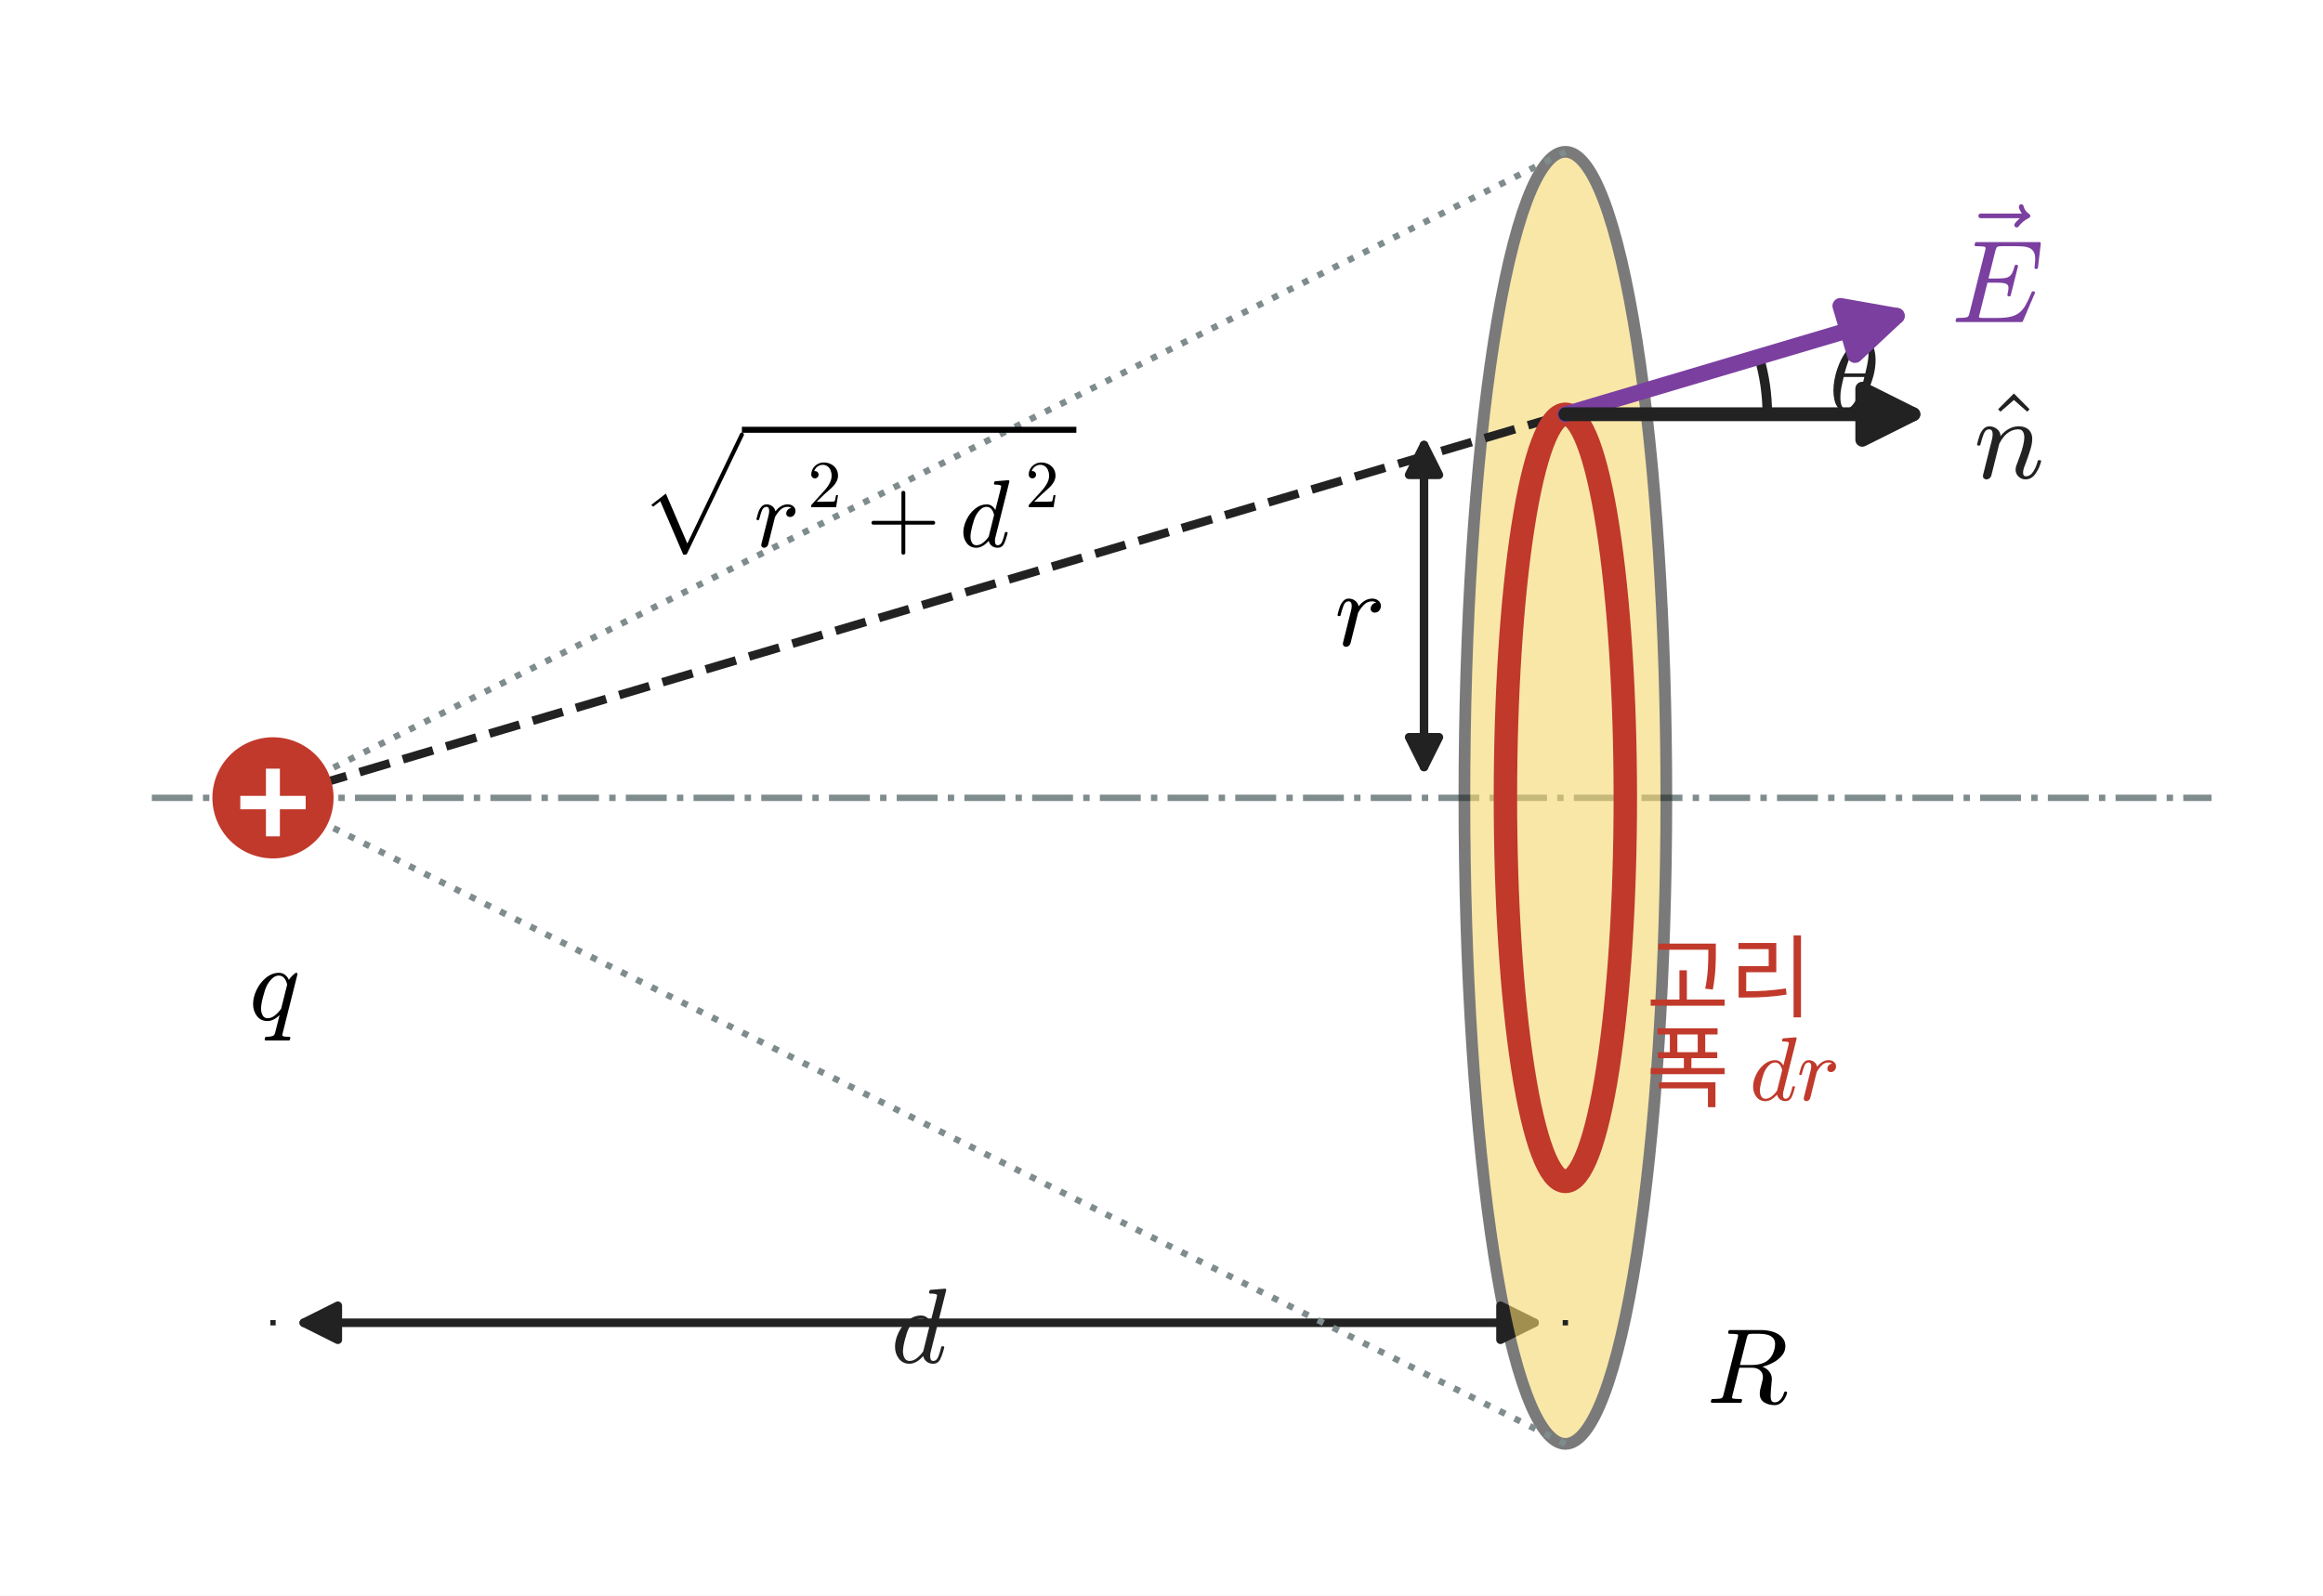
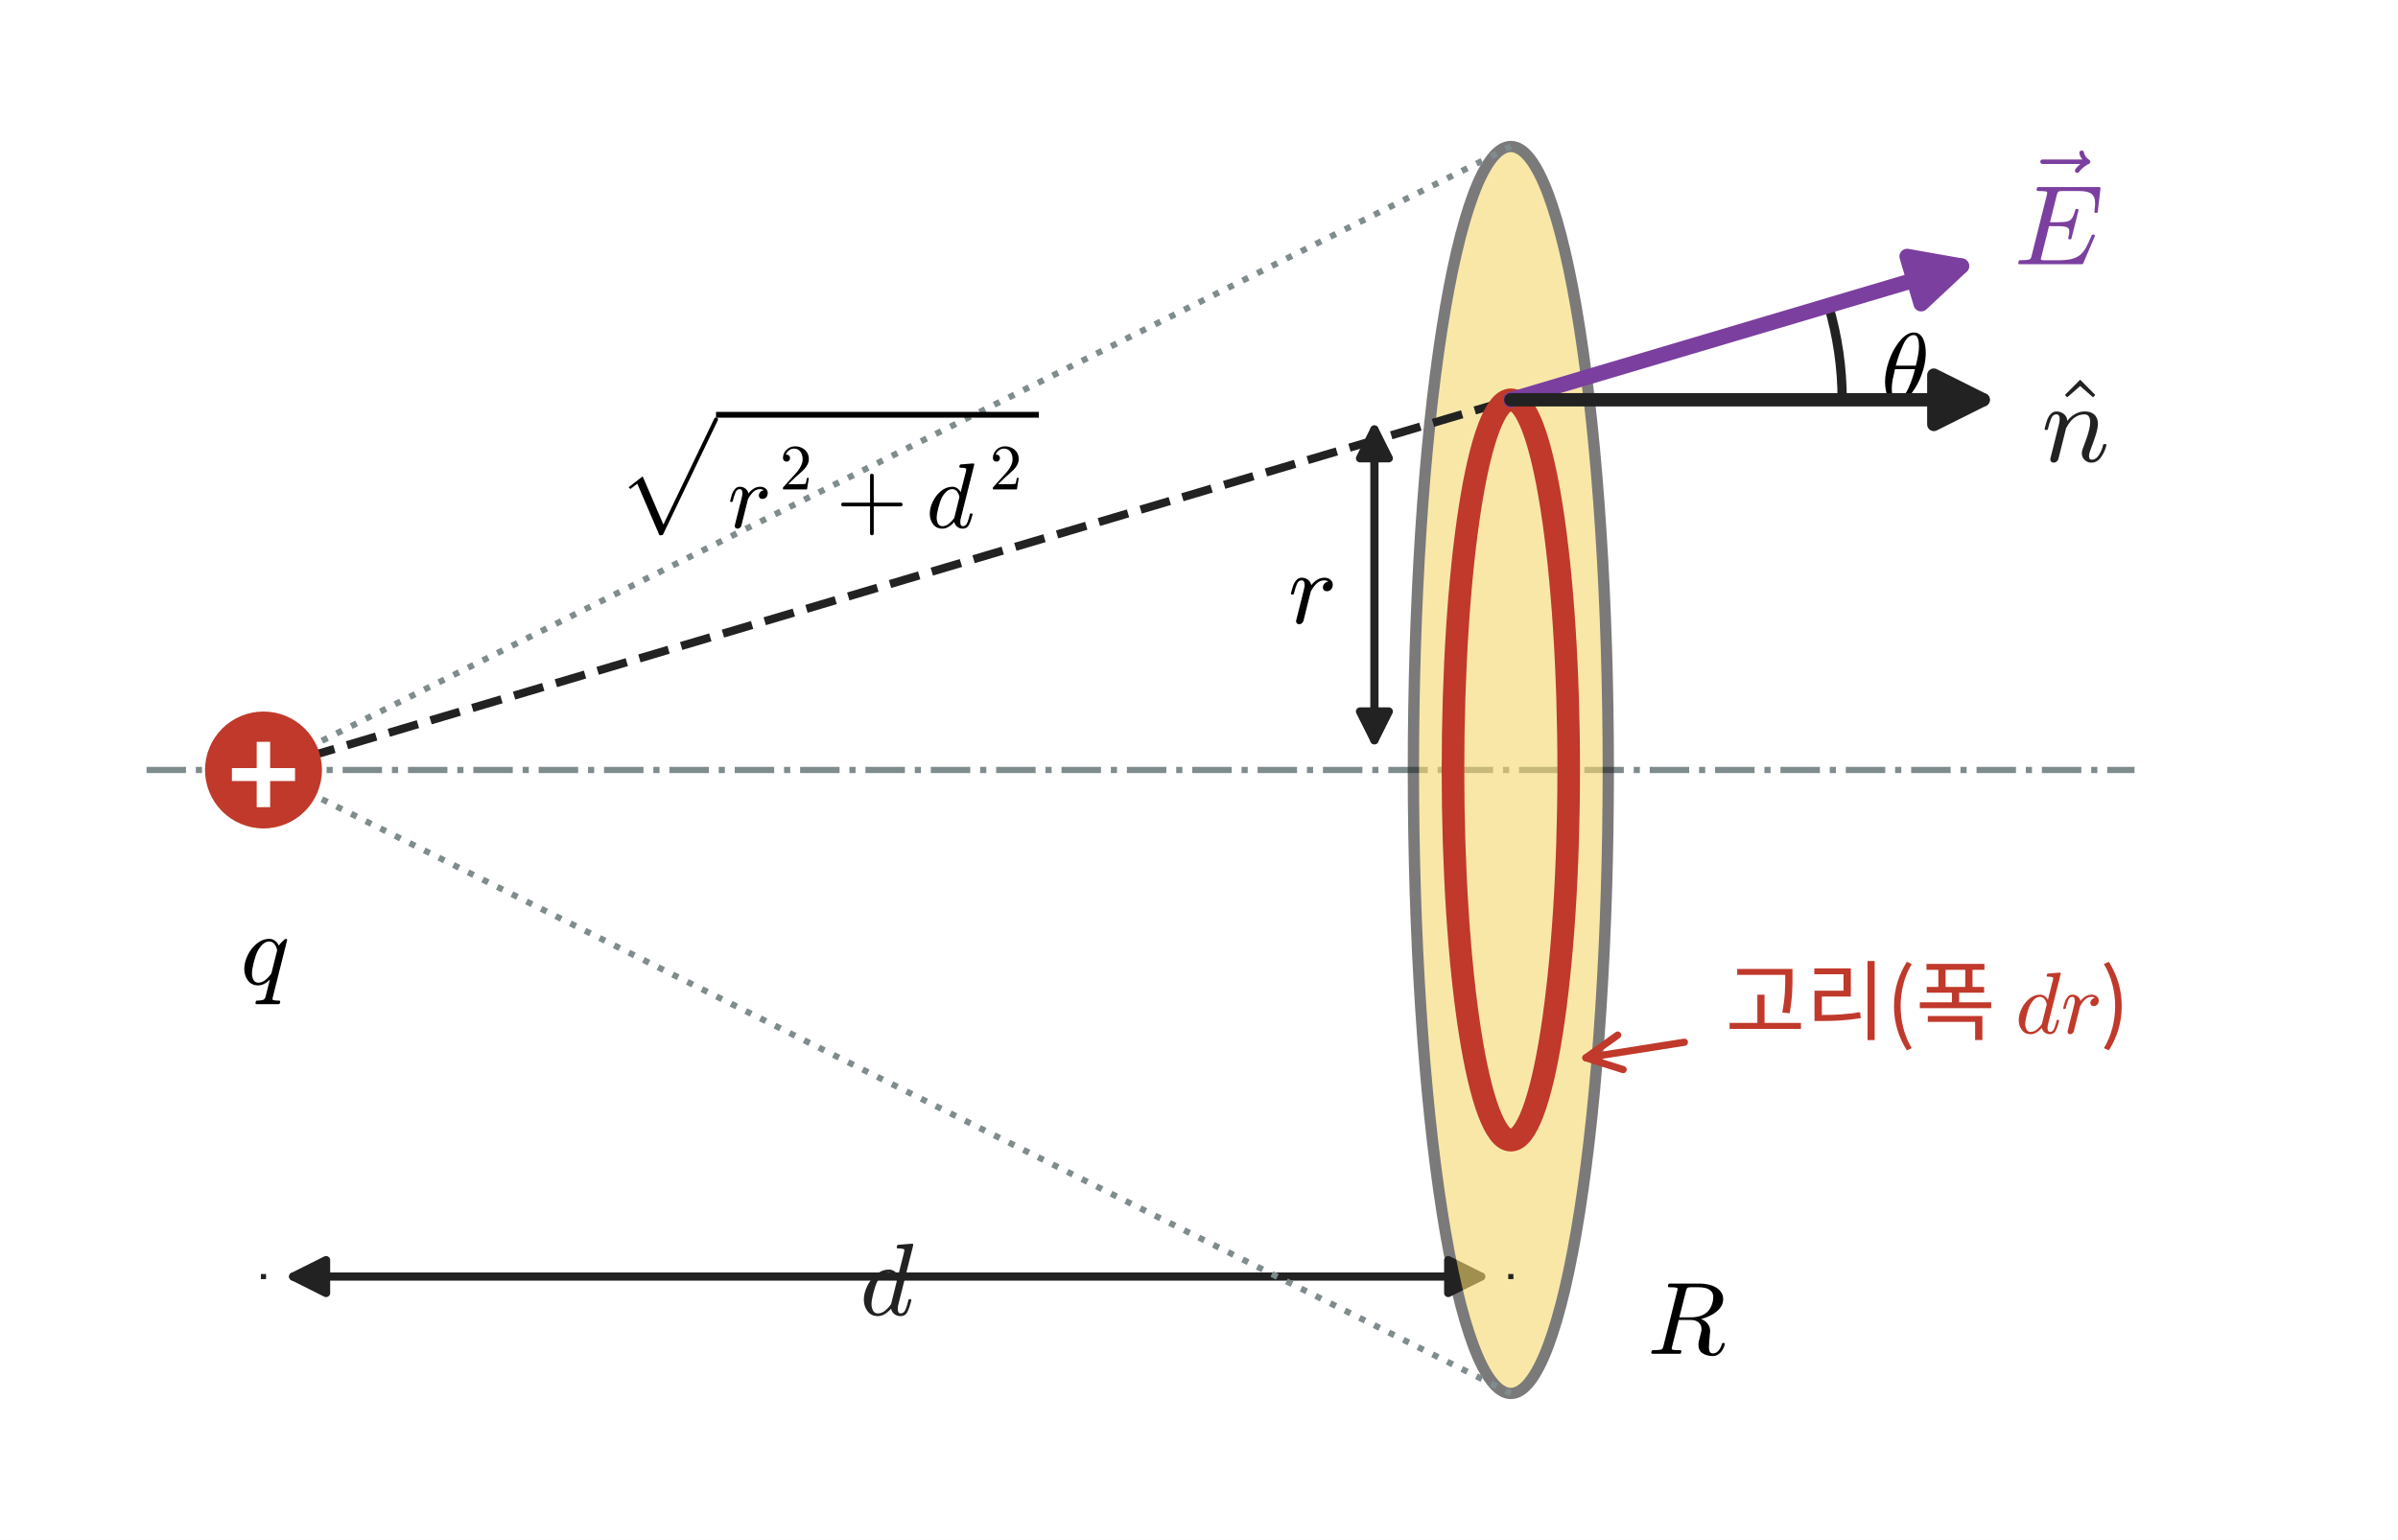
- <svg xmlns="http://www.w3.org/2000/svg" xmlns:xlink="http://www.w3.org/1999/xlink" width="218.183pt" height="149.904pt" viewBox="0 0 218.183 149.904" version="1.1">
+ <svg xmlns="http://www.w3.org/2000/svg" xmlns:xlink="http://www.w3.org/1999/xlink" width="233.356pt" height="149.904pt" viewBox="0 0 233.356 149.904" version="1.1">
  <defs>
    <style type="text/css">*{stroke-linejoin: round; stroke-linecap: butt}</style>
  </defs>
  <g id="figure_1">
    <g id="patch_1">
-       <path d="M -0 149.904  L 218.183 149.904  L 218.183 0  L -0 0  z " style="fill: #ffffff" />
+       <path d="M 0 149.904  L 233.356 149.904  L 233.356 0  L 0 0  z " style="fill: #ffffff" />
    </g>
    <g id="axes_1">
      <g id="patch_2">
-         <path d="M 165.99 38.916  C 165.99 38.003 165.924 37.092 165.793 36.189  C 165.662 35.286 165.466 34.393 165.206 33.518  " clip-path="url(#p0e7c63b409)" style="fill: none; stroke: #222222; stroke-width: 0.9; stroke-linejoin: miter" />
+         <path d="M 179.267 38.916  C 179.267 37.365 179.155 35.815 178.932 34.28  C 178.709 32.744 178.375 31.227 177.933 29.74  " clip-path="url(#p1c0ac059a4)" style="fill: none; stroke: #222222; stroke-width: 0.9; stroke-linejoin: miter" />
      </g>
      <g id="patch_3">
-         <path d="M 28.531 124.264  Q 86.33 124.264 144.129 124.264  " clip-path="url(#p0e7c63b409)" style="fill: none; stroke: #222222; stroke-width: 0.8; stroke-linecap: round" />
-         <path d="M 31.731 125.864  L 28.531 124.264  L 31.731 122.664  z " clip-path="url(#p0e7c63b409)" style="fill: #222222; stroke: #222222; stroke-width: 0.8; stroke-linecap: round" />
-         <path d="M 140.929 122.664  L 144.129 124.264  L 140.929 125.864  z " clip-path="url(#p0e7c63b409)" style="fill: #222222; stroke: #222222; stroke-width: 0.8; stroke-linecap: round" />
+         <path d="M 28.531 124.264  Q 86.33 124.264 144.129 124.264  " clip-path="url(#p1c0ac059a4)" style="fill: none; stroke: #222222; stroke-width: 0.8; stroke-linecap: round" />
+         <path d="M 31.731 125.864  L 28.531 124.264  L 31.731 122.664  z " clip-path="url(#p1c0ac059a4)" style="fill: #222222; stroke: #222222; stroke-width: 0.8; stroke-linecap: round" />
+         <path d="M 140.929 122.664  L 144.129 124.264  L 140.929 125.864  z " clip-path="url(#p1c0ac059a4)" style="fill: #222222; stroke: #222222; stroke-width: 0.8; stroke-linecap: round" />
      </g>
      <g id="line2d_1">
-         <path d="M 14.26 74.952  L 207.716 74.952  " clip-path="url(#p0e7c63b409)" style="fill: none; stroke-dasharray: 3.84,0.96,0.6,0.96; stroke-dashoffset: 0; stroke: #7f8c8d; stroke-width: 0.6" />
+         <path d="M 14.26 74.952  L 207.716 74.952  " clip-path="url(#p1c0ac059a4)" style="fill: none; stroke-dasharray: 3.84,0.96,0.6,0.96; stroke-dashoffset: 0; stroke: #7f8c8d; stroke-width: 0.6" />
      </g>
      <g id="patch_4">
-         <path d="M 147.024 135.644  C 149.539 135.644 151.951 129.249 153.73 117.868  C 155.508 106.486 156.507 91.048 156.507 74.952  C 156.507 58.856 155.508 43.418 153.73 32.036  C 151.951 20.655 149.539 14.26 147.024 14.26  C 144.509 14.26 142.097 20.655 140.318 32.036  C 138.54 43.418 137.541 58.856 137.541 74.952  C 137.541 91.048 138.54 106.486 140.318 117.868  C 142.097 129.249 144.509 135.644 147.024 135.644  z " clip-path="url(#p0e7c63b409)" style="fill: #f5d76e; opacity: 0.6; stroke: #222222; stroke-width: 1.1; stroke-linejoin: miter" />
+         <path d="M 147.024 135.644  C 149.539 135.644 151.951 129.249 153.73 117.868  C 155.508 106.486 156.507 91.048 156.507 74.952  C 156.507 58.856 155.508 43.418 153.73 32.036  C 151.951 20.655 149.539 14.26 147.024 14.26  C 144.509 14.26 142.097 20.655 140.318 32.036  C 138.54 43.418 137.541 58.856 137.541 74.952  C 137.541 91.048 138.54 106.486 140.318 117.868  C 142.097 129.249 144.509 135.644 147.024 135.644  z " clip-path="url(#p1c0ac059a4)" style="fill: #f5d76e; opacity: 0.6; stroke: #222222; stroke-width: 1.1; stroke-linejoin: miter" />
      </g>
      <g id="line2d_2">
-         <path d="M 25.64 74.952  L 147.024 14.26  " clip-path="url(#p0e7c63b409)" style="fill: none; stroke-dasharray: 0.6,0.99; stroke-dashoffset: 0; stroke: #7f8c8d; stroke-width: 0.6" />
+         <path d="M 25.64 74.952  L 147.024 14.26  " clip-path="url(#p1c0ac059a4)" style="fill: none; stroke-dasharray: 0.6,0.99; stroke-dashoffset: 0; stroke: #7f8c8d; stroke-width: 0.6" />
      </g>
      <g id="line2d_3">
-         <path d="M 25.64 74.952  L 147.024 135.644  " clip-path="url(#p0e7c63b409)" style="fill: none; stroke-dasharray: 0.6,0.99; stroke-dashoffset: 0; stroke: #7f8c8d; stroke-width: 0.6" />
+         <path d="M 25.64 74.952  L 147.024 135.644  " clip-path="url(#p1c0ac059a4)" style="fill: none; stroke-dasharray: 0.6,0.99; stroke-dashoffset: 0; stroke: #7f8c8d; stroke-width: 0.6" />
      </g>
      <g id="line2d_4">
-         <path d="M 25.64 74.952  L 147.024 38.916  " clip-path="url(#p0e7c63b409)" style="fill: none; stroke-dasharray: 2.96,1.28; stroke-dashoffset: 0; stroke: #222222; stroke-width: 0.8" />
+         <path d="M 25.64 74.952  L 147.024 38.916  " clip-path="url(#p1c0ac059a4)" style="fill: none; stroke-dasharray: 2.96,1.28; stroke-dashoffset: 0; stroke: #222222; stroke-width: 0.8" />
      </g>
      <g id="line2d_5">
-         <path d="M 25.64 124.264  L 25.64 124.264  " clip-path="url(#p0e7c63b409)" style="fill: none; stroke: #222222; stroke-width: 0.5; stroke-linecap: square" />
+         <path d="M 25.64 124.264  L 25.64 124.264  " clip-path="url(#p1c0ac059a4)" style="fill: none; stroke: #222222; stroke-width: 0.5; stroke-linecap: square" />
      </g>
      <g id="line2d_6">
-         <path d="M 147.024 124.264  L 147.024 124.264  " clip-path="url(#p0e7c63b409)" style="fill: none; stroke: #222222; stroke-width: 0.5; stroke-linecap: square" />
+         <path d="M 147.024 124.264  L 147.024 124.264  " clip-path="url(#p1c0ac059a4)" style="fill: none; stroke: #222222; stroke-width: 0.5; stroke-linecap: square" />
      </g>
      <g id="text_1">
        <g transform="translate(23.38958 95.89044) scale(0.1 -0.1)">
          <defs>
            <path id="Cmmi10-52" d="M 941 -1159  Q 963 -1019 1025 -1019  Q 1256 -1019 1389 -981  Q 1522 -944 1563 -800  L 1838 288  Q 1472 -72 1106 -72  Q 703 -72 473 233  Q 244 538 244 953  Q 244 1363 455 1803  Q 666 2244 1027 2536  Q 1388 2828 1806 2828  Q 2000 2828 2156 2712  Q 2313 2597 2394 2406  Q 2431 2481 2601 2654  Q 2772 2828 2841 2828  Q 2913 2828 2913 2747  L 2016 -825  Q 2000 -919 1997 -934  Q 1997 -1019 2419 -1019  Q 2450 -1019 2467 -1044  Q 2484 -1069 2484 -1100  Q 2463 -1184 2448 -1212  Q 2434 -1241 2375 -1241  L 1006 -1241  Q 941 -1241 941 -1159  z M 1119 97  Q 1344 97 1558 267  Q 1772 438 1931 672  L 2291 2113  Q 2253 2338 2126 2500  Q 2000 2663 1791 2663  Q 1575 2663 1389 2486  Q 1203 2309 1075 2069  Q 950 1813 836 1366  Q 722 919 722 672  Q 722 450 817 273  Q 913 97 1119 97  z " transform="scale(0.015625)" />
          </defs>
          <use xlink:href="#Cmmi10-52" transform="translate(0 0.8125)" />
        </g>
      </g>
      <g id="patch_5">
-         <path d="M 147.024 110.988  C 148.517 110.988 149.95 107.191 151.005 100.433  C 152.061 93.676 152.655 84.509 152.655 74.952  C 152.655 65.395 152.061 56.228 151.005 49.471  C 149.95 42.713 148.517 38.916 147.024 38.916  C 145.531 38.916 144.098 42.713 143.043 49.471  C 141.987 56.228 141.393 65.395 141.393 74.952  C 141.393 84.509 141.987 93.676 143.043 100.433  C 144.098 107.191 145.531 110.988 147.024 110.988  L 147.024 110.988  z " clip-path="url(#p0e7c63b409)" style="fill: none; stroke: #c0392b; stroke-width: 2.2; stroke-linejoin: miter" />
+         <path d="M 147.024 110.988  C 148.517 110.988 149.95 107.191 151.005 100.433  C 152.061 93.676 152.655 84.509 152.655 74.952  C 152.655 65.395 152.061 56.228 151.005 49.471  C 149.95 42.713 148.517 38.916 147.024 38.916  C 145.531 38.916 144.098 42.713 143.043 49.471  C 141.987 56.228 141.393 65.395 141.393 74.952  C 141.393 84.509 141.987 93.676 143.043 100.433  C 144.098 107.191 145.531 110.988 147.024 110.988  L 147.024 110.988  z " clip-path="url(#p1c0ac059a4)" style="fill: none; stroke: #c0392b; stroke-width: 2.2; stroke-linejoin: miter" />
      </g>
      <g id="text_2">
-         <g style="fill: #222222" transform="translate(171.8192 38.59878) scale(0.095 -0.095)">
+         <g transform="translate(183.06 39.11206) scale(0.095 -0.095)">
          <defs>
            <path id="Cmmi10-12" d="M 1031 -72  Q 741 -72 566 140  Q 391 353 323 653  Q 256 953 256 1247  L 256 1253  Q 256 1572 317 1915  Q 378 2259 493 2601  Q 609 2944 744 3213  Q 838 3400 986 3631  Q 1134 3863 1317 4064  Q 1500 4266 1711 4389  Q 1922 4513 2138 4513  L 2144 4513  Q 2375 4513 2529 4384  Q 2684 4256 2770 4056  Q 2856 3856 2890 3628  Q 2925 3400 2925 3194  Q 2925 2709 2794 2204  Q 2663 1700 2431 1228  Q 2344 1050 2189 809  Q 2034 569 1861 378  Q 1688 188 1472 58  Q 1256 -72 1038 -72  L 1031 -72  z M 1044 97  Q 1256 97 1451 323  Q 1647 550 1794 873  Q 1941 1197 2052 1536  Q 2163 1875 2216 2113  L 909 2113  Q 809 1709 753 1417  Q 697 1125 697 844  Q 697 97 1044 97  z M 959 2338  L 2272 2338  Q 2341 2619 2381 2808  Q 2422 2997 2450 3206  Q 2478 3416 2478 3597  Q 2478 4347 2138 4347  Q 1731 4347 1436 3692  Q 1141 3038 959 2338  z " transform="scale(0.015625)" />
          </defs>
          <use xlink:href="#Cmmi10-12" transform="translate(0 0.484375)" />
        </g>
      </g>
      <g id="text_3">
        <g transform="translate(60.1219 51.43377) scale(0.09 -0.09)">
          <defs>
            <path id="Cmex10-30" d="M 2713 -7425  L 1269 -4063  L 819 -4409  L 703 -4294  L 1619 -3584  L 2969 -6725  L 6291 197  Q 6322 256 6400 256  Q 6453 256 6490 218  Q 6528 181 6528 128  Q 6528 97 6522 84  L 2950 -7366  Q 2925 -7425 2853 -7425  L 2713 -7425  z " transform="scale(0.015625)" />
            <path id="Cmmi10-84" d="M 494 109  Q 494 147 500 166  L 978 2075  Q 1025 2253 1025 2388  Q 1025 2663 838 2663  Q 638 2663 541 2423  Q 444 2184 353 1819  Q 353 1800 334 1789  Q 316 1778 300 1778  L 225 1778  Q 203 1778 187 1801  Q 172 1825 172 1844  Q 241 2122 305 2315  Q 369 2509 505 2668  Q 641 2828 844 2828  Q 1066 2828 1233 2700  Q 1400 2572 1441 2363  Q 1603 2575 1811 2701  Q 2019 2828 2266 2828  Q 2469 2828 2623 2709  Q 2778 2591 2778 2388  Q 2778 2225 2676 2104  Q 2575 1984 2406 1984  Q 2303 1984 2233 2048  Q 2163 2113 2163 2216  Q 2163 2356 2266 2467  Q 2369 2578 2503 2578  Q 2400 2663 2253 2663  Q 1978 2663 1775 2467  Q 1572 2272 1409 1972  L 953 141  Q 931 53 854 -9  Q 778 -72 684 -72  Q 606 -72 550 -22  Q 494 28 494 109  z " transform="scale(0.015625)" />
            <path id="Cmr10-31" d="M 319 0  L 319 172  Q 319 188 331 206  L 1325 1306  Q 1550 1550 1690 1715  Q 1831 1881 1968 2097  Q 2106 2313 2186 2536  Q 2266 2759 2266 3009  Q 2266 3272 2169 3511  Q 2072 3750 1880 3894  Q 1688 4038 1416 4038  Q 1138 4038 916 3870  Q 694 3703 603 3438  Q 628 3444 672 3444  Q 816 3444 917 3347  Q 1019 3250 1019 3097  Q 1019 2950 917 2848  Q 816 2747 672 2747  Q 522 2747 420 2851  Q 319 2956 319 3097  Q 319 3338 409 3548  Q 500 3759 670 3923  Q 841 4088 1055 4175  Q 1269 4263 1509 4263  Q 1875 4263 2190 4108  Q 2506 3953 2690 3670  Q 2875 3388 2875 3009  Q 2875 2731 2753 2481  Q 2631 2231 2440 2026  Q 2250 1822 1953 1562  Q 1656 1303 1563 1216  L 838 519  L 1453 519  Q 1906 519 2211 526  Q 2516 534 2534 550  Q 2609 631 2688 1141  L 2875 1141  L 2694 0  L 319 0  z " transform="scale(0.015625)" />
            <path id="Cmr10-4c" d="M 481 1472  Q 428 1472 393 1512  Q 359 1553 359 1600  Q 359 1647 393 1687  Q 428 1728 481 1728  L 2363 1728  L 2363 3616  Q 2363 3666 2400 3698  Q 2438 3731 2491 3731  Q 2538 3731 2578 3698  Q 2619 3666 2619 3616  L 2619 1728  L 4500 1728  Q 4547 1728 4581 1687  Q 4616 1647 4616 1600  Q 4616 1553 4581 1512  Q 4547 1472 4500 1472  L 2619 1472  L 2619 -416  Q 2619 -466 2578 -498  Q 2538 -531 2491 -531  Q 2438 -531 2400 -498  Q 2363 -466 2363 -416  L 2363 1472  L 481 1472  z " transform="scale(0.015625)" />
            <path id="Cmmi10-51" d="M 1113 -72  Q 709 -72 476 233  Q 244 538 244 953  Q 244 1363 456 1803  Q 669 2244 1030 2536  Q 1391 2828 1806 2828  Q 1994 2828 2145 2723  Q 2297 2619 2381 2444  L 2741 3872  Q 2766 3981 2772 4044  Q 2772 4147 2356 4147  Q 2291 4147 2291 4231  Q 2294 4247 2305 4287  Q 2316 4328 2333 4350  Q 2350 4372 2381 4372  L 3244 4441  Q 3322 4441 3322 4359  L 2400 678  Q 2356 572 2356 372  Q 2356 97 2541 97  Q 2741 97 2845 351  Q 2950 606 3022 941  Q 3034 978 3072 978  L 3150 978  Q 3175 978 3190 956  Q 3206 934 3206 916  Q 3094 469 2961 198  Q 2828 -72 2528 -72  Q 2313 -72 2147 54  Q 1981 181 1941 391  Q 1528 -72 1113 -72  z M 1119 97  Q 1350 97 1567 270  Q 1784 444 1941 678  Q 1947 684 1947 703  L 2297 2113  Q 2259 2338 2131 2500  Q 2003 2663 1791 2663  Q 1575 2663 1389 2486  Q 1203 2309 1075 2069  Q 950 1813 836 1366  Q 722 919 722 672  Q 722 450 817 273  Q 913 97 1119 97  z " transform="scale(0.015625)" />
          </defs>
          <use xlink:href="#Cmex10-30" transform="translate(0 115.75) scale(1.062051)" />
          <use xlink:href="#Cmmi10-84" transform="translate(118.7031 0.834203)" />
          <use xlink:href="#Cmr10-31" transform="translate(175.0805 42.12344) scale(0.7)" />
          <use xlink:href="#Cmr10-4c" transform="translate(235.801 0.834203)" />
          <use xlink:href="#Cmmi10-51" transform="translate(333.4866 0.834203)" />
          <use xlink:href="#Cmr10-31" transform="translate(402.0414 42.12344) scale(0.7)" />
          <path d="M 106.203 119.75  L 106.203 126  L 455.262 126  L 455.262 119.75  L 106.203 119.75  z " />
        </g>
      </g>
      <g id="text_4">
        <g style="fill: #222222" transform="translate(83.68179 128.0644) scale(0.1 -0.1)">
          <use xlink:href="#Cmmi10-51" transform="translate(0 0.609375)" />
        </g>
      </g>
      <g id="patch_6">
        <path d="M 133.748 72.056  Q 133.748 56.932 133.748 41.809  " style="fill: none; stroke: #222222; stroke-width: 0.8; stroke-linecap: round" />
        <path d="M 135.148 69.256  L 133.748 72.056  L 132.348 69.256  z " style="fill: #222222; stroke: #222222; stroke-width: 0.8; stroke-linecap: round" />
        <path d="M 132.348 44.609  L 133.748 41.809  L 135.148 44.609  z " style="fill: #222222; stroke: #222222; stroke-width: 0.8; stroke-linecap: round" />
      </g>
      <g id="text_5">
        <g transform="translate(125.3543 60.734) scale(0.1 -0.1)">
          <use xlink:href="#Cmmi10-84" transform="translate(0 0.8125)" />
        </g>
      </g>
      <g id="text_6">
        <g transform="translate(160.3004 131.8509) scale(0.1 -0.1)">
          <defs>
            <path id="Cmmi10-70" d="M 313 0  Q 250 0 250 84  Q 253 100 262 139  Q 272 178 289 201  Q 306 225 331 225  Q 722 225 878 269  Q 959 297 997 441  L 1875 3956  Q 1888 4019 1888 4044  Q 1888 4113 1813 4122  Q 1691 4147 1350 4147  Q 1288 4147 1288 4231  Q 1291 4247 1300 4286  Q 1309 4325 1326 4348  Q 1344 4372 1369 4372  L 3309 4372  Q 3541 4372 3791 4319  Q 4041 4266 4250 4152  Q 4459 4038 4593 3848  Q 4728 3659 4728 3406  Q 4728 3084 4515 2831  Q 4303 2578 3978 2408  Q 3653 2238 3347 2169  Q 3597 2078 3756 1879  Q 3916 1681 3916 1422  Q 3916 1388 3914 1370  Q 3913 1353 3909 1331  L 3859 763  Q 3853 638 3847 550  Q 3841 463 3841 409  Q 3841 234 3892 129  Q 3944 25 4097 25  Q 4297 25 4448 211  Q 4600 397 4647 616  Q 4675 672 4709 672  L 4769 672  Q 4831 672 4831 588  Q 4784 403 4682 237  Q 4581 72 4426 -34  Q 4272 -141 4091 -141  Q 3716 -141 3452 26  Q 3188 194 3188 550  Q 3188 684 3213 788  L 3353 1356  Q 3378 1434 3378 1538  Q 3378 1803 3198 1954  Q 3019 2106 2747 2106  L 1959 2106  L 1538 416  Q 1522 363 1522 325  Q 1522 259 1600 250  Q 1722 225 2059 225  Q 2125 225 2125 141  Q 2103 50 2090 25  Q 2078 0 2016 0  L 313 0  z M 1997 2272  L 2706 2272  Q 3403 2272 3756 2625  Q 3919 2788 4014 3039  Q 4109 3291 4109 3541  Q 4109 3778 3970 3912  Q 3831 4047 3626 4097  Q 3422 4147 3175 4147  L 2747 4147  Q 2572 4147 2515 4117  Q 2459 4088 2413 3928  L 1997 2272  z " transform="scale(0.015625)" />
          </defs>
          <use xlink:href="#Cmmi10-70" transform="translate(0 0.6875)" />
        </g>
      </g>
+       <g id="patch_7">
+         <path d="M 163.91 101.454  Q 158.732 102.271 154.327 102.967  " style="fill: none; stroke: #c0392b; stroke-width: 0.7; stroke-linecap: round" />
+         <path d="M 157.951 104.116  L 154.327 102.967  L 157.421 100.757  " style="fill: none; stroke: #c0392b; stroke-width: 0.7; stroke-linecap: round" />
+       </g>
      <g id="text_7">
-         <g style="fill: #c0392b" transform="translate(154.6105 94.90147) scale(0.085 -0.085)">
+         <g style="fill: #c0392b" transform="translate(167.8869 100.6016) scale(0.085 -0.085)">
          <defs>
            <path id="NotoSansCJKkr-Regular-badb" d="M 877 4710  L 877 4275  L 4397 4275  L 4397 4141  C 4397 3443 4397 2630 4179 1523  L 4717 1459  C 4928 2630 4928 3424 4928 4141  L 4928 4710  L 877 4710  z M 2355 2822  L 2355 755  L 320 755  L 320 314  L 5549 314  L 5549 755  L 2880 755  L 2880 2822  L 2355 2822  z " transform="scale(0.015625)" />
            <path id="NotoSansCJKkr-Regular-c7a7" d="M 4538 5293  L 4538 -506  L 5062 -506  L 5062 5293  L 4538 5293  z M 640 4755  L 640 4320  L 2778 4320  L 2778 3117  L 653 3117  L 653 896  L 1133 896  C 2131 896 3002 934 4045 1107  L 3994 1542  C 2982 1382 2138 1338 1190 1338  L 1190 2688  L 3315 2688  L 3315 4755  L 640 4755  z " transform="scale(0.015625)" />
-           </defs>
-           <use xlink:href="#NotoSansCJKkr-Regular-badb" />
-           <use xlink:href="#NotoSansCJKkr-Regular-c7a7" transform="translate(92 0)" />
-         </g>
-         <g style="fill: #c0392b" transform="translate(154.6105 103.4015) scale(0.085 -0.085)">
-           <defs>
+             <path id="NotoSansCJKkr-Regular-9" d="M 1530 -1254  L 1888 -1094  C 1338 -186 1075 902 1075 1990  C 1075 3072 1338 4154 1888 5069  L 1530 5235  C 941 4275 589 3245 589 1990  C 589 730 941 -301 1530 -1254  z " transform="scale(0.015625)" />
            <path id="NotoSansCJKkr-Regular-e1e8" d="M 902 1261  L 902 832  L 4371 832  L 4371 -499  L 4902 -499  L 4902 1261  L 902 1261  z M 320 2266  L 320 1837  L 5549 1837  L 5549 2266  L 3200 2266  L 3200 2970  L 5030 2970  L 5030 3392  L 4179 3392  L 4179 4646  L 5050 4646  L 5050 5082  L 806 5082  L 806 4646  L 1677 4646  L 1677 3392  L 826 3392  L 826 2970  L 2669 2970  L 2669 2266  L 320 2266  z M 2208 4646  L 3648 4646  L 3648 3392  L 2208 3392  L 2208 4646  z " transform="scale(0.015625)" />
            <path id="NotoSansCJKkr-Regular-1" transform="scale(0.015625)" />
+             <path id="NotoSansCJKkr-Regular-a" d="M 634 -1254  C 1222 -301 1574 730 1574 1990  C 1574 3245 1222 4275 634 5235  L 269 5069  C 819 4154 1094 3072 1094 1990  C 1094 902 819 -186 269 -1094  L 634 -1254  z " transform="scale(0.015625)" />
          </defs>
-           <use xlink:href="#NotoSansCJKkr-Regular-e1e8" transform="translate(0 0.59375)" />
-           <use xlink:href="#NotoSansCJKkr-Regular-1" transform="translate(91.99991 0.59375)" />
-           <use xlink:href="#Cmmi10-51" transform="translate(114.3999 0.59375)" />
-           <use xlink:href="#Cmmi10-84" transform="translate(166.4018 0.59375)" />
+           <use xlink:href="#NotoSansCJKkr-Regular-badb" transform="translate(0 0.296875)" />
+           <use xlink:href="#NotoSansCJKkr-Regular-c7a7" transform="translate(91.99991 0.296875)" />
+           <use xlink:href="#NotoSansCJKkr-Regular-9" transform="translate(183.9998 0.296875)" />
+           <use xlink:href="#NotoSansCJKkr-Regular-e1e8" transform="translate(217.7998 0.296875)" />
+           <use xlink:href="#NotoSansCJKkr-Regular-1" transform="translate(309.7997 0.296875)" />
+           <use xlink:href="#Cmmi10-51" transform="translate(332.1997 0.296875)" />
+           <use xlink:href="#Cmmi10-84" transform="translate(384.2016 0.296875)" />
+           <use xlink:href="#NotoSansCJKkr-Regular-a" transform="translate(429.3188 0.296875)" />
        </g>
      </g>
-       <g id="patch_7">
-         <path d="M 147.024 38.916  Q 163.388 34.058 178.144 29.677  " clip-path="url(#p0e7c63b409)" style="fill: none; stroke: #7b3fa0; stroke-width: 1.5; stroke-linecap: round" />
-         <path d="M 172.859 28.743  L 178.144 29.677  L 174.225 33.344  z " clip-path="url(#p0e7c63b409)" style="fill: #7b3fa0; stroke: #7b3fa0; stroke-width: 1.5; stroke-linecap: round" />
-       </g>
      <g id="patch_8">
-         <path d="M 147.024 38.916  Q 164.094 38.916 179.71 38.916  " clip-path="url(#p0e7c63b409)" style="fill: none; stroke: #222222; stroke-width: 1.3; stroke-linecap: round" />
-         <path d="M 174.91 36.516  L 179.71 38.916  L 174.91 41.316  z " clip-path="url(#p0e7c63b409)" style="fill: #222222; stroke: #222222; stroke-width: 1.3; stroke-linecap: round" />
+         <path d="M 147.024 38.916  Q 169.751 32.169 190.871 25.899  " clip-path="url(#p1c0ac059a4)" style="fill: none; stroke: #7b3fa0; stroke-width: 1.5; stroke-linecap: round" />
+         <path d="M 185.587 24.964  L 190.871 25.899  L 186.953 29.566  z " clip-path="url(#p1c0ac059a4)" style="fill: #7b3fa0; stroke: #7b3fa0; stroke-width: 1.5; stroke-linecap: round" />
      </g>
      <g id="patch_9">
-         <path d="M 25.64 80.642  C 27.149 80.642 28.596 80.042 29.663 78.975  C 30.73 77.908 31.329 76.461 31.329 74.952  C 31.329 73.443 30.73 71.996 29.663 70.929  C 28.596 69.862 27.149 69.262 25.64 69.262  C 24.131 69.262 22.683 69.862 21.616 70.929  C 20.549 71.996 19.95 73.443 19.95 74.952  C 19.95 76.461 20.549 77.908 21.616 78.975  C 22.683 80.042 24.131 80.642 25.64 80.642  z " clip-path="url(#p0e7c63b409)" style="fill: #c0392b" />
+         <path d="M 147.024 38.916  Q 170.732 38.916 192.986 38.916  " clip-path="url(#p1c0ac059a4)" style="fill: none; stroke: #222222; stroke-width: 1.3; stroke-linecap: round" />
+         <path d="M 188.186 36.516  L 192.986 38.916  L 188.186 41.316  z " clip-path="url(#p1c0ac059a4)" style="fill: #222222; stroke: #222222; stroke-width: 1.3; stroke-linecap: round" />
+       </g>
+       <g id="patch_10">
+         <path d="M 25.64 80.642  C 27.149 80.642 28.596 80.042 29.663 78.975  C 30.73 77.908 31.329 76.461 31.329 74.952  C 31.329 73.443 30.73 71.996 29.663 70.929  C 28.596 69.862 27.149 69.262 25.64 69.262  C 24.131 69.262 22.683 69.862 21.616 70.929  C 20.549 71.996 19.95 73.443 19.95 74.952  C 19.95 76.461 20.549 77.908 21.616 78.975  C 22.683 80.042 24.131 80.642 25.64 80.642  z " clip-path="url(#p1c0ac059a4)" style="fill: #c0392b" />
      </g>
      <g id="text_8">
-         <g style="fill: #7b3fa0" transform="translate(183.2681 30.30173) scale(0.11 -0.11)">
+         <g style="fill: #7b3fa0" transform="translate(195.9955 25.76463) scale(0.11 -0.11)">
          <defs>
            <path id="Cmmi10-6e" d="M 1281 3809  Q 1231 3809 1198 3846  Q 1166 3884 1166 3938  Q 1166 3984 1198 4023  Q 1231 4063 1281 4063  L 3547 4063  Q 3378 4291 3378 4441  Q 3378 4497 3417 4533  Q 3456 4569 3506 4569  Q 3613 4569 3634 4469  Q 3697 4194 3938 4044  Q 4000 4003 4000 3938  Q 4000 3859 3938 3828  Q 3575 3647 3353 3347  Q 3328 3303 3256 3303  Q 3209 3303 3168 3340  Q 3128 3378 3128 3431  Q 3128 3547 3438 3809  L 1281 3809  z " transform="scale(0.015625)" />
            <path id="Cmmi10-6f" d="M 300 0  Q 238 0 238 84  Q 241 100 250 139  Q 259 178 276 201  Q 294 225 319 225  Q 709 225 863 269  Q 947 297 984 441  L 1863 3956  Q 1875 4019 1875 4044  Q 1875 4113 1797 4122  Q 1678 4147 1338 4147  Q 1275 4147 1275 4231  Q 1278 4247 1287 4286  Q 1297 4325 1314 4348  Q 1331 4372 1356 4372  L 4825 4372  Q 4891 4372 4891 4288  L 4738 2963  Q 4738 2947 4714 2926  Q 4691 2906 4672 2906  L 4616 2906  Q 4550 2906 4550 2988  Q 4588 3300 4588 3450  Q 4588 3706 4500 3848  Q 4413 3991 4267 4053  Q 4122 4116 3945 4131  Q 3769 4147 3481 4147  L 2753 4147  Q 2578 4147 2522 4117  Q 2466 4088 2419 3928  L 2034 2381  L 2534 2381  Q 2859 2381 3025 2426  Q 3191 2472 3287 2615  Q 3384 2759 3463 3072  Q 3469 3094 3486 3111  Q 3503 3128 3525 3128  L 3584 3128  Q 3647 3128 3647 3047  L 3250 1466  Q 3238 1409 3188 1409  L 3128 1409  Q 3066 1409 3066 1491  Q 3128 1747 3128 1869  Q 3128 2056 2959 2106  Q 2791 2156 2509 2156  L 1978 2156  L 1544 416  Q 1516 338 1516 275  Q 1516 225 1734 225  L 2509 225  Q 2972 225 3259 297  Q 3547 369 3736 526  Q 3925 684 4062 928  Q 4200 1172 4397 1638  Q 4409 1678 4453 1678  L 4513 1678  Q 4538 1678 4556 1656  Q 4575 1634 4575 1606  Q 4575 1594 4569 1581  L 3909 38  Q 3897 0 3859 0  L 300 0  z " transform="scale(0.015625)" />
          </defs>
          <use xlink:href="#Cmmi10-6e" transform="translate(4.957031 29.60938)" />
          <use xlink:href="#Cmmi10-6f" transform="translate(0 0.40625)" />
        </g>
      </g>
      <g id="text_9">
-         <g style="fill: #222222" transform="translate(185.3949 44.99263) scale(0.11 -0.11)">
+         <g style="fill: #222222" transform="translate(198.6713 44.99263) scale(0.11 -0.11)">
          <defs>
            <path id="Cmr10-7c" d="M 863 3444  L 738 3578  L 1600 4441  L 2456 3578  L 2328 3444  L 1600 4084  L 863 3444  z " transform="scale(0.015625)" />
            <path id="Cmmi10-7a" d="M 494 109  Q 494 147 500 166  L 978 2075  Q 1025 2253 1025 2388  Q 1025 2663 838 2663  Q 638 2663 541 2423  Q 444 2184 353 1819  Q 353 1800 334 1789  Q 316 1778 300 1778  L 225 1778  Q 203 1778 187 1801  Q 172 1825 172 1844  Q 241 2122 305 2315  Q 369 2509 505 2668  Q 641 2828 844 2828  Q 1084 2828 1268 2676  Q 1453 2525 1453 2291  Q 1644 2541 1900 2684  Q 2156 2828 2444 2828  Q 2672 2828 2837 2750  Q 3003 2672 3095 2514  Q 3188 2356 3188 2138  Q 3188 1875 3070 1503  Q 2953 1131 2778 672  Q 2688 463 2688 288  Q 2688 97 2834 97  Q 3084 97 3251 365  Q 3419 634 3488 941  Q 3500 978 3541 978  L 3616 978  Q 3641 978 3658 962  Q 3675 947 3675 922  Q 3675 916 3669 903  Q 3581 541 3364 234  Q 3147 -72 2822 -72  Q 2597 -72 2437 83  Q 2278 238 2278 459  Q 2278 578 2328 709  Q 2409 919 2514 1209  Q 2619 1500 2686 1765  Q 2753 2031 2753 2234  Q 2753 2413 2679 2538  Q 2606 2663 2431 2663  Q 2197 2663 2000 2559  Q 1803 2456 1656 2286  Q 1509 2116 1388 1881  L 953 141  Q 931 53 854 -9  Q 778 -72 684 -72  Q 606 -72 550 -22  Q 494 28 494 109  z " transform="scale(0.015625)" />
          </defs>
          <use xlink:href="#Cmr10-7c" transform="translate(9.152344 3.609375)" />
          <use xlink:href="#Cmmi10-7a" transform="translate(0 0.734375)" />
        </g>
      </g>
      <g id="text_10">
        <g style="fill: #ffffff" transform="translate(22.09958 79.89133) scale(0.12 -0.12)">
          <defs>
            <path id="NotoSansCJKkr-Bold-c" d="M 1536 704  L 2234 704  L 2234 2061  L 3526 2061  L 3526 2733  L 2234 2733  L 2234 4096  L 1536 4096  L 1536 2733  L 250 2733  L 250 2061  L 1536 2061  L 1536 704  z " transform="scale(0.015625)" />
          </defs>
          <use xlink:href="#NotoSansCJKkr-Bold-c" />
        </g>
      </g>
    </g>
  </g>
  <defs>
-     <clipPath id="p0e7c63b409">
-       <rect x="2.88" y="2.88" width="212.423" height="144.144" />
+     <clipPath id="p1c0ac059a4">
+       <rect x="2.88" y="2.88" width="227.596" height="144.144" />
    </clipPath>
  </defs>
</svg>
